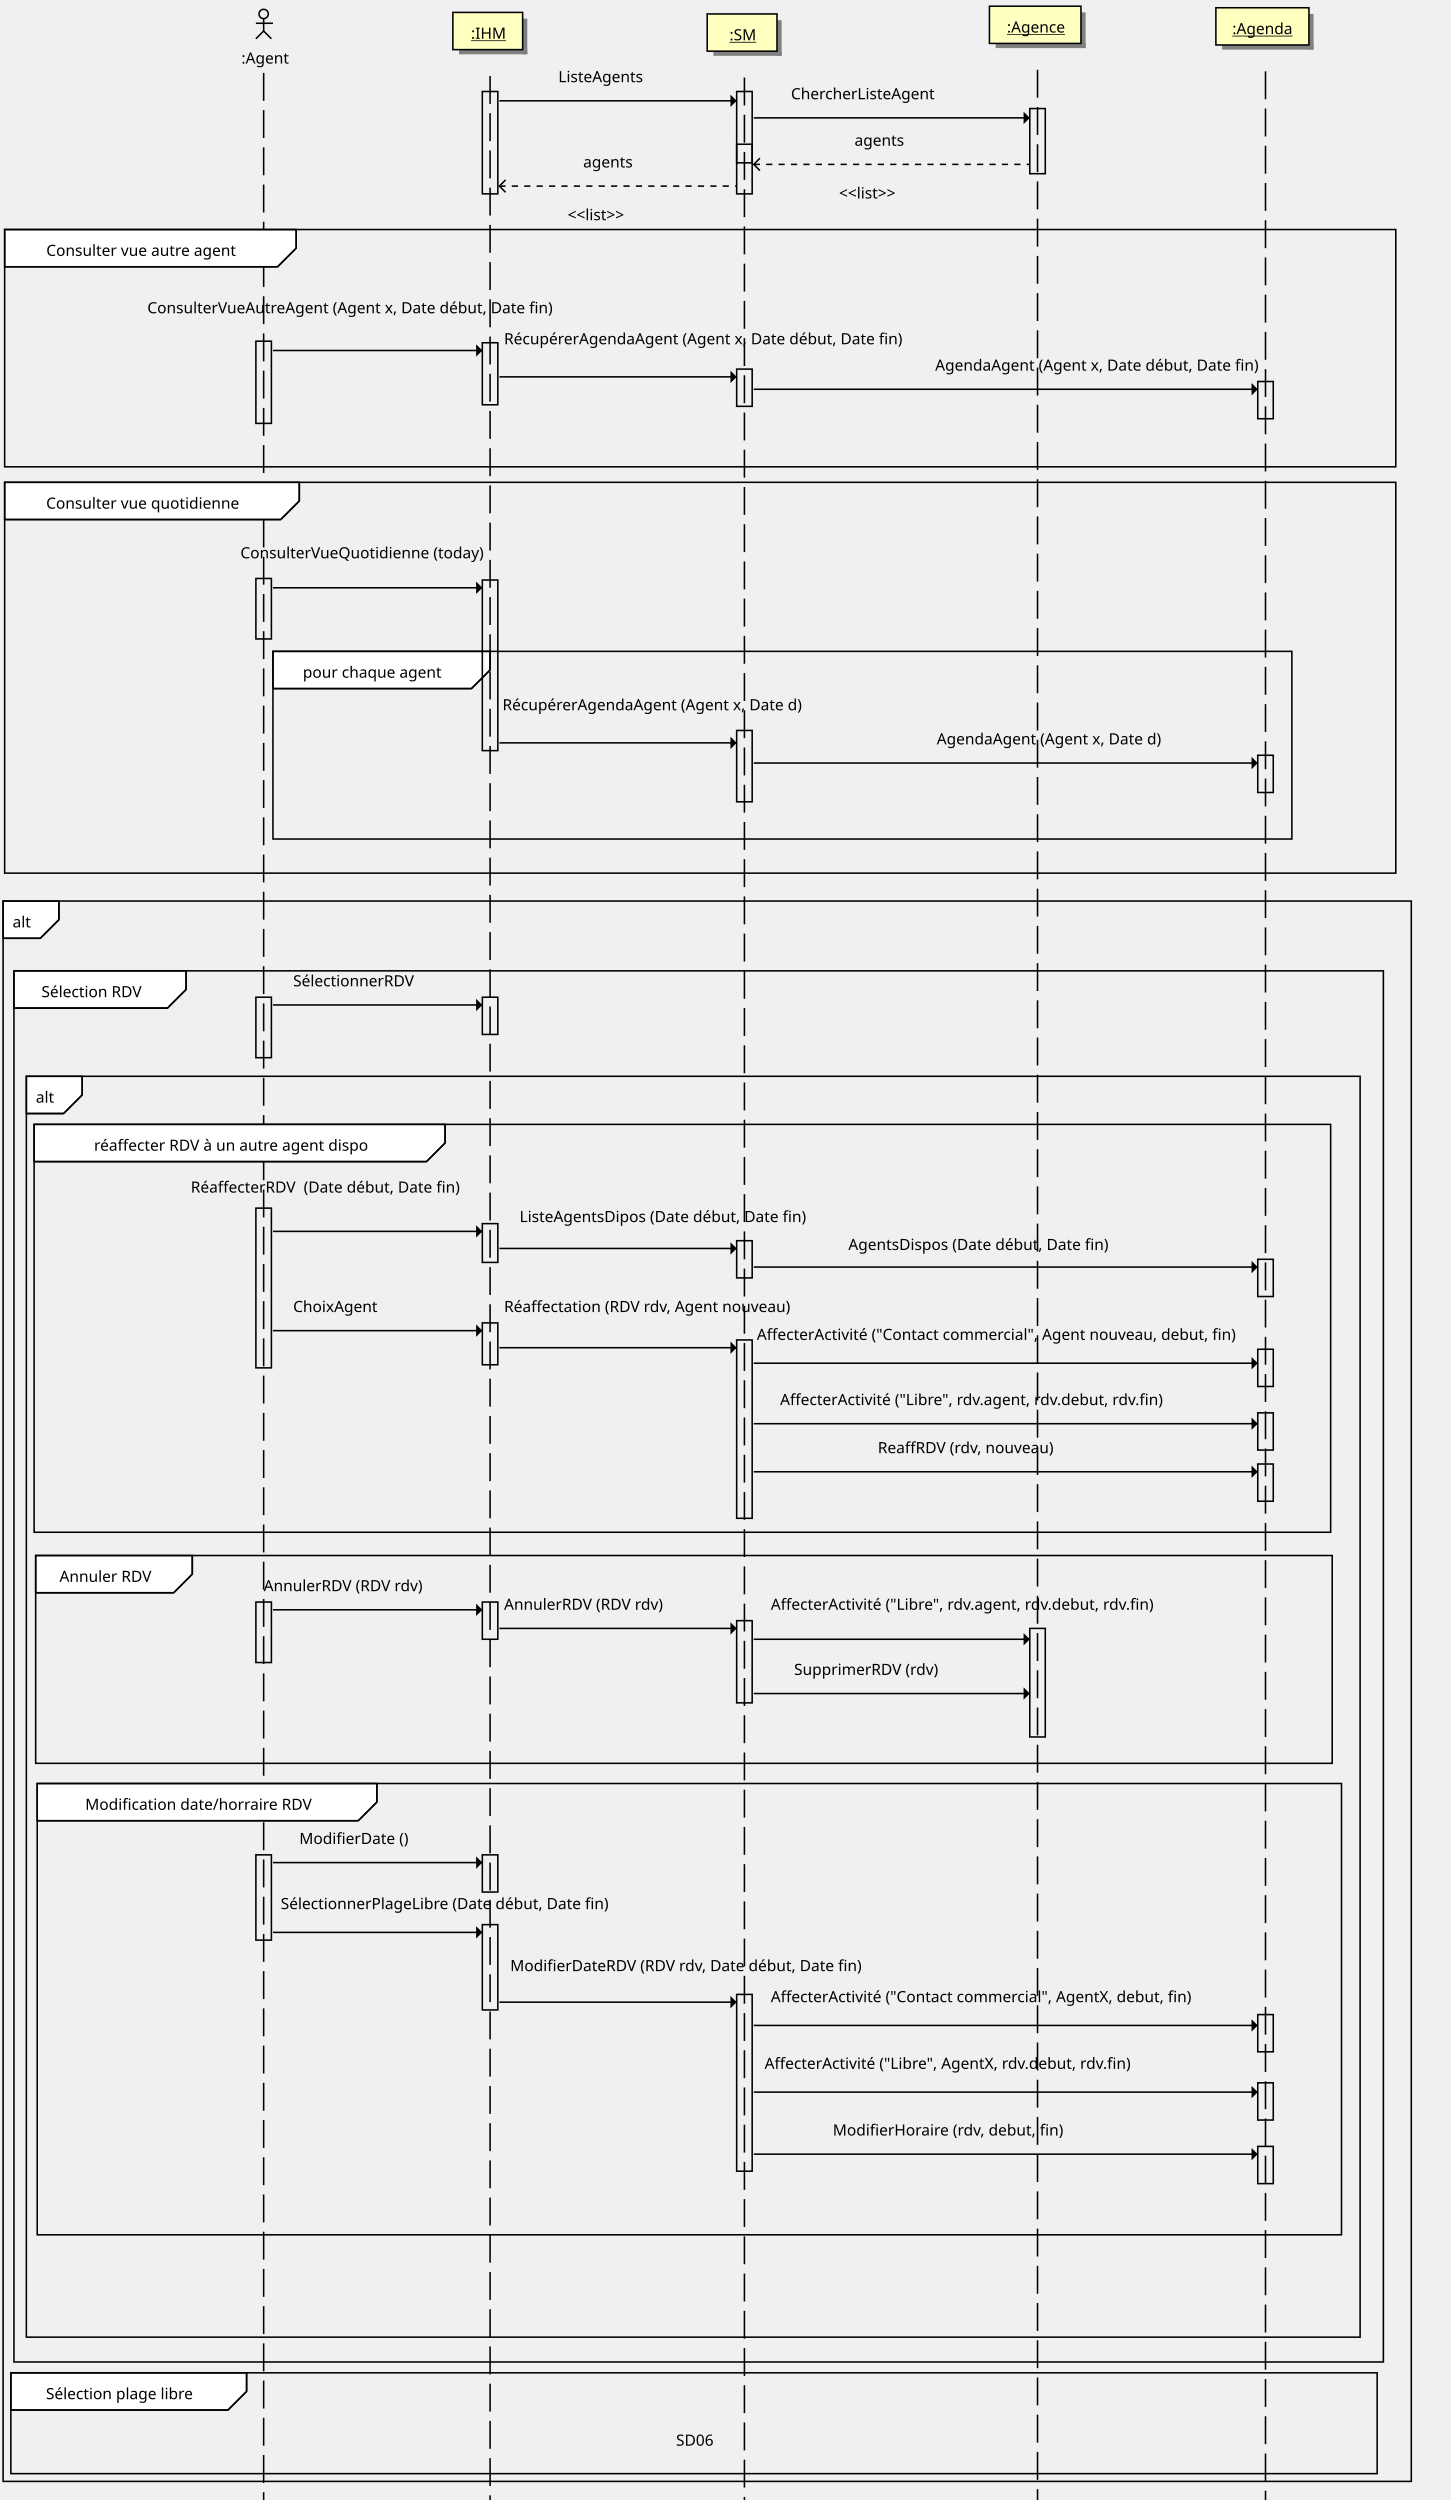
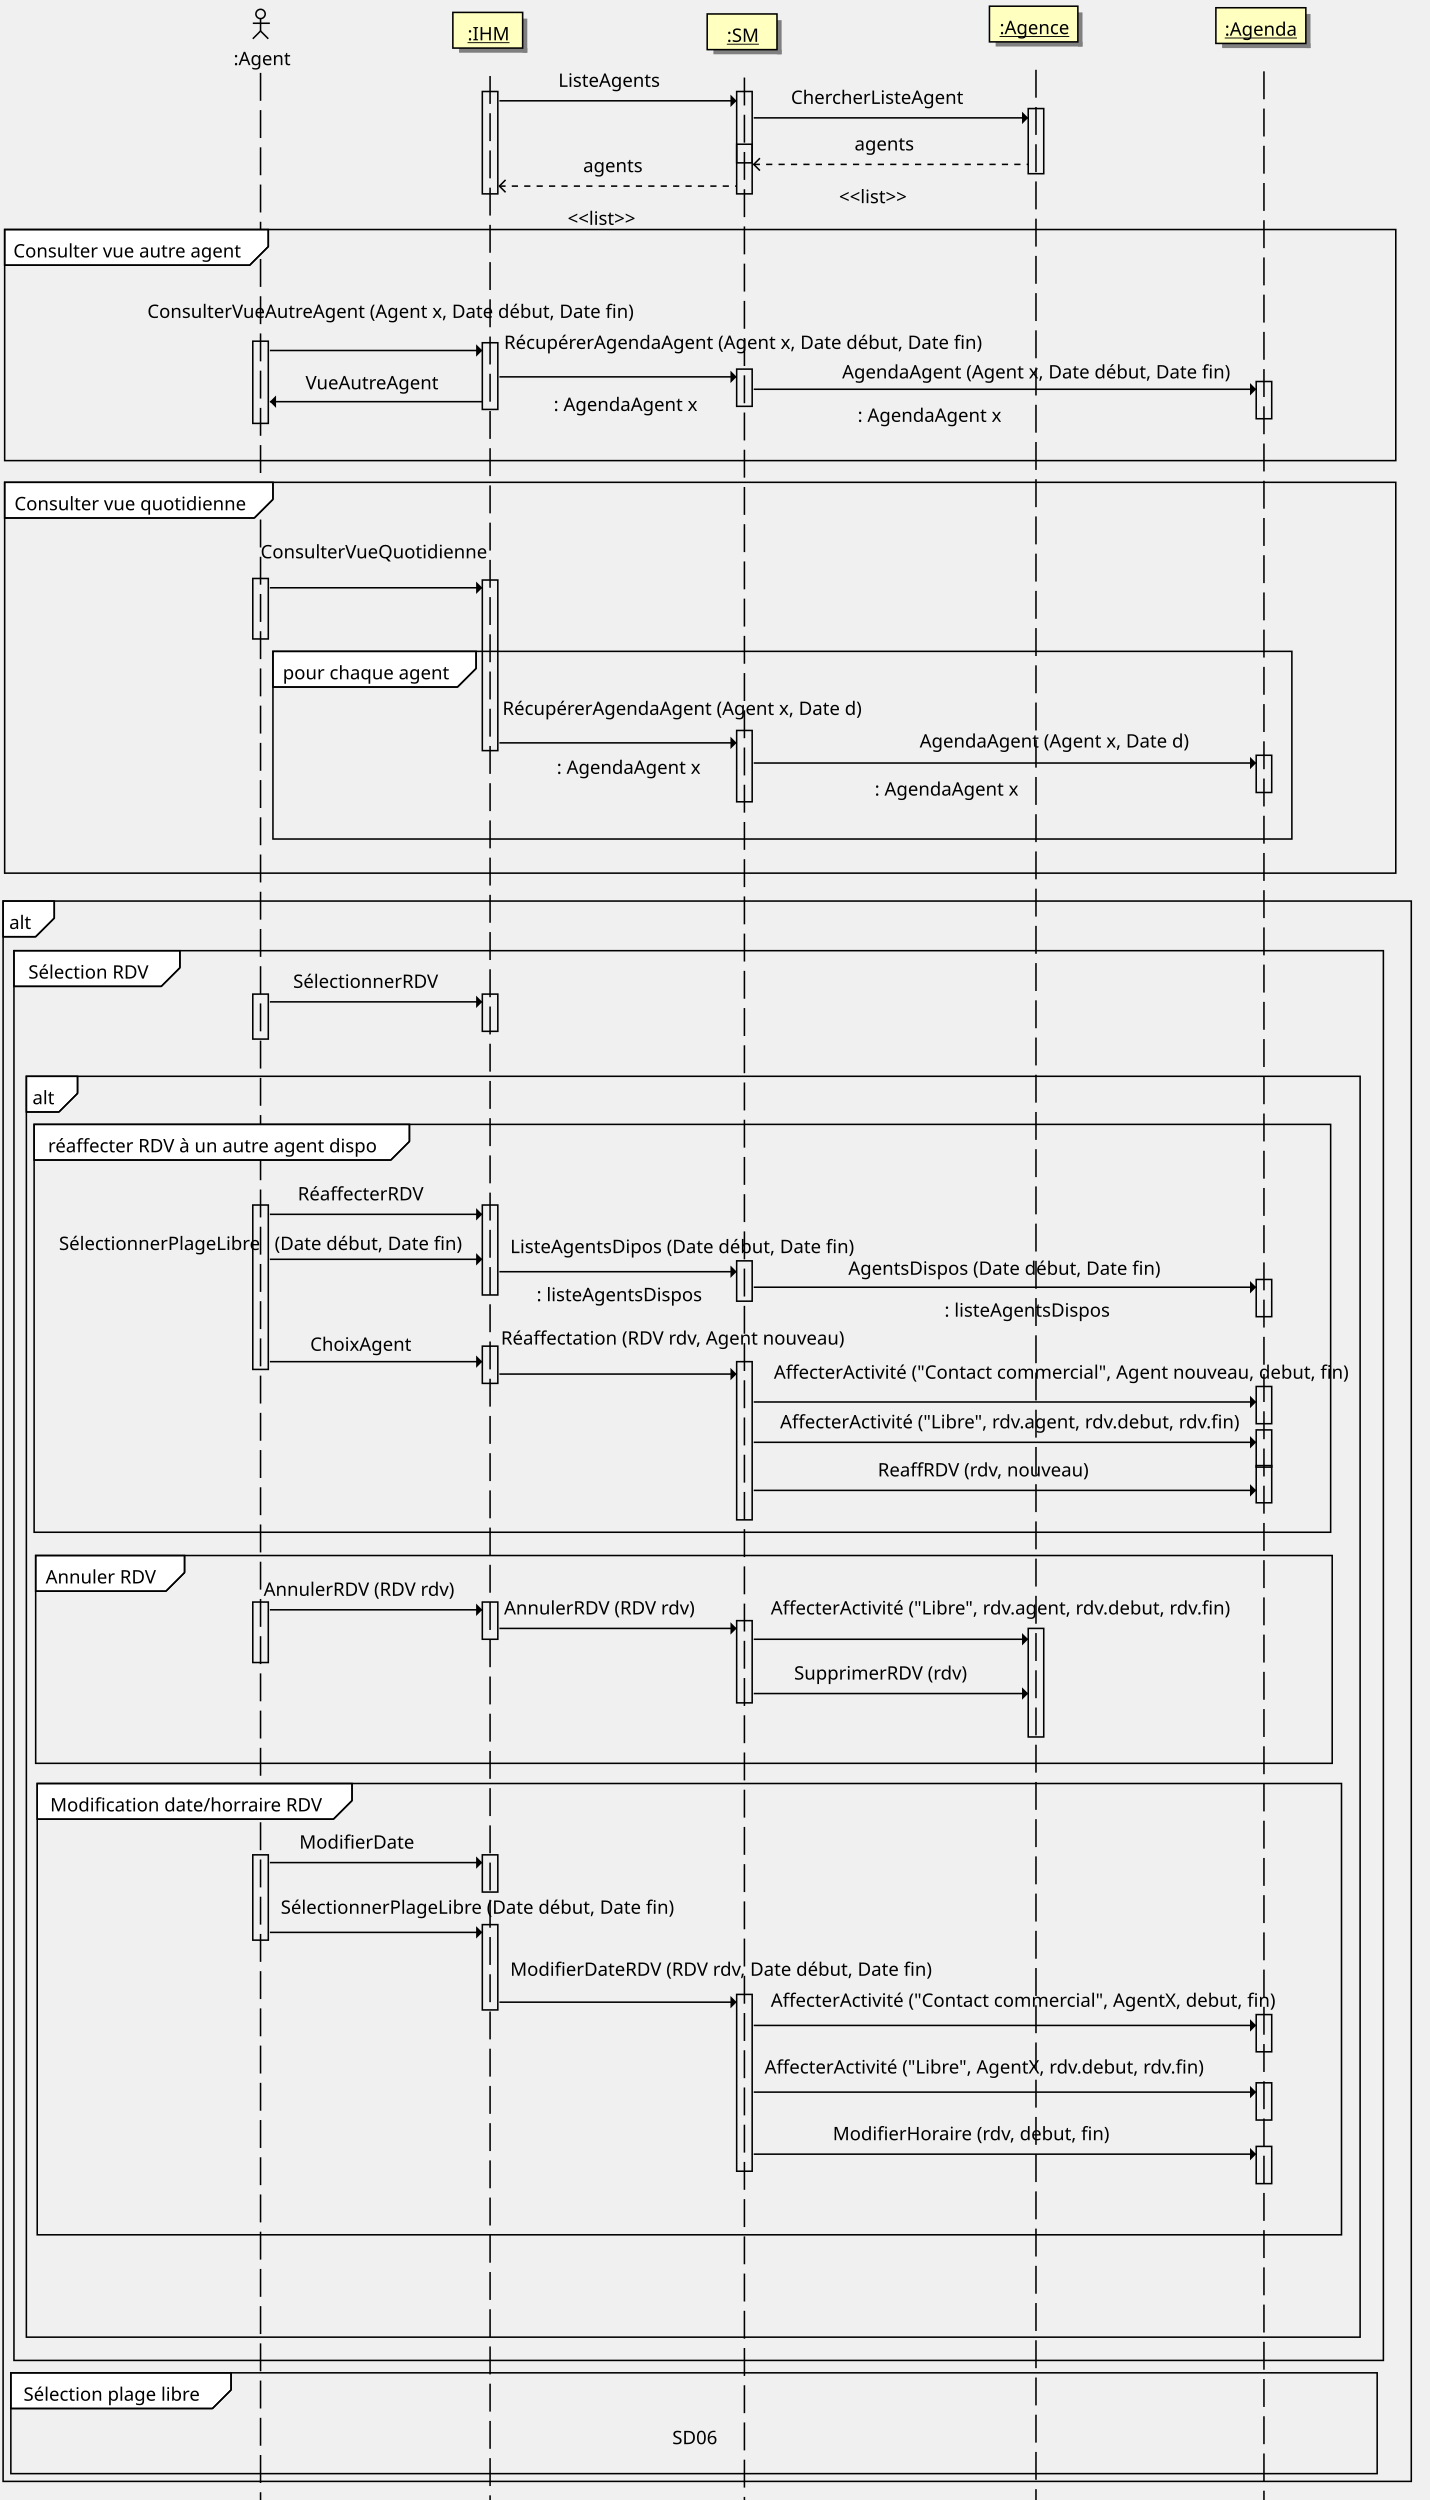
- <svg xmlns="http://www.w3.org/2000/svg" width="935" height="1612" version="1.1">
-   <g>
-     <polygon fill="#ffffff" stroke="black" stroke-opacity="1" points="2,581 38,581 38,593 26,605 2,605 2,581" />
+ <svg xmlns="http://www.w3.org/2000/svg" width="922" height="1612" version="1.1">
+   <g>
+     <polygon fill="#ffffff" stroke="black" stroke-opacity="1" points="2,581 35,581 35,592 23,604 2,604 2,581" />
    <rect fill="none" stroke="black" stroke-width="1" stroke-opacity="1" x="2" y="581" width="908" height="1019" />
-     <text font-family="Sans Serif" font-size="10" fill="#000000" xml:space="preserve" text-anchor="middle" x="14" y="598">alt</text>
-     <line stroke="black" stroke-opacity="1" x1="2" y1="605" x2="26" y2="605" />
-     <line stroke="black" stroke-opacity="1" x1="26" y1="605" x2="38" y2="593" />
-     <line stroke="black" stroke-opacity="1" x1="38" y1="593" x2="38" y2="581" />
-   </g>
-   <g>
-     <polygon fill="#ffffff" stroke="black" stroke-opacity="1" points="9,626 120,626 120,638 108,650 9,650 9,626" />
-     <rect fill="none" stroke="black" stroke-width="1" stroke-opacity="1" x="9" y="626" width="883" height="897" />
-     <text font-family="Sans Serif" font-size="10" fill="#000000" xml:space="preserve" text-anchor="middle" x="59" y="643">Sélection RDV</text>
-     <line stroke="black" stroke-opacity="1" x1="9" y1="650" x2="108" y2="650" />
-     <line stroke="black" stroke-opacity="1" x1="108" y1="650" x2="120" y2="638" />
-     <line stroke="black" stroke-opacity="1" x1="120" y1="638" x2="120" y2="626" />
-   </g>
-   <g>
-     <polygon fill="#ffffff" stroke="black" stroke-opacity="1" points="17,694 53,694 53,706 41,718 17,718 17,694" />
+     <text font-family="MS Shell Dlg" font-size="12" fill="#000000" xml:space="preserve" text-anchor="middle" x="13" y="599">alt</text>
+     <line stroke="black" stroke-opacity="1" x1="2" y1="604" x2="23" y2="604" />
+     <line stroke="black" stroke-opacity="1" x1="23" y1="604" x2="35" y2="592" />
+     <line stroke="black" stroke-opacity="1" x1="35" y1="592" x2="35" y2="581" />
+   </g>
+   <g>
+     <polygon fill="#ffffff" stroke="black" stroke-opacity="1" points="17,694 50,694 50,705 38,717 17,717 17,694" />
    <rect fill="none" stroke="black" stroke-width="1" stroke-opacity="1" x="17" y="694" width="860" height="813" />
-     <text font-family="Sans Serif" font-size="10" fill="#000000" xml:space="preserve" text-anchor="middle" x="29" y="711">alt</text>
-     <line stroke="black" stroke-opacity="1" x1="17" y1="718" x2="41" y2="718" />
-     <line stroke="black" stroke-opacity="1" x1="41" y1="718" x2="53" y2="706" />
-     <line stroke="black" stroke-opacity="1" x1="53" y1="706" x2="53" y2="694" />
-   </g>
-   <g>
-     <polygon fill="#ffffff" stroke="black" stroke-opacity="1" points="23,1003 124,1003 124,1015 112,1027 23,1027 23,1003" />
+     <text font-family="MS Shell Dlg" font-size="12" fill="#000000" xml:space="preserve" text-anchor="middle" x="28" y="712">alt</text>
+     <line stroke="black" stroke-opacity="1" x1="17" y1="717" x2="38" y2="717" />
+     <line stroke="black" stroke-opacity="1" x1="38" y1="717" x2="50" y2="705" />
+     <line stroke="black" stroke-opacity="1" x1="50" y1="705" x2="50" y2="694" />
+   </g>
+   <g>
+     <polygon fill="#ffffff" stroke="black" stroke-opacity="1" points="9,613 116,613 116,624 104,636 9,636 9,613" />
+     <rect fill="none" stroke="black" stroke-width="1" stroke-opacity="1" x="9" y="613" width="883" height="909" />
+     <text font-family="MS Shell Dlg" font-size="12" fill="#000000" xml:space="preserve" text-anchor="middle" x="57" y="631">Sélection RDV</text>
+     <line stroke="black" stroke-opacity="1" x1="9" y1="636" x2="104" y2="636" />
+     <line stroke="black" stroke-opacity="1" x1="104" y1="636" x2="116" y2="624" />
+     <line stroke="black" stroke-opacity="1" x1="116" y1="624" x2="116" y2="613" />
+   </g>
+   <g>
+     <polygon fill="#ffffff" stroke="black" stroke-opacity="1" points="23,1003 119,1003 119,1014 107,1026 23,1026 23,1003" />
    <rect fill="none" stroke="black" stroke-width="1" stroke-opacity="1" x="23" y="1003" width="836" height="134" />
-     <text font-family="Sans Serif" font-size="10" fill="#000000" xml:space="preserve" text-anchor="middle" x="68" y="1020">Annuler RDV</text>
-     <line stroke="black" stroke-opacity="1" x1="23" y1="1027" x2="112" y2="1027" />
-     <line stroke="black" stroke-opacity="1" x1="112" y1="1027" x2="124" y2="1015" />
-     <line stroke="black" stroke-opacity="1" x1="124" y1="1015" x2="124" y2="1003" />
-   </g>
-   <g>
-     <line stroke="black" stroke-dasharray="18,6" stroke-opacity="1" x1="170" y1="47" x2="170" y2="1612" />
-   </g>
-   <g>
-     <ellipse fill="none" stroke="black" stroke-width="1" stroke-opacity="1" cx="170" cy="9" rx="3" ry="3" />
-     <line stroke="black" stroke-opacity="1" x1="165" y1="15" x2="176" y2="15" />
-     <line stroke="black" stroke-opacity="1" x1="170" y1="12" x2="170" y2="20" />
-     <line stroke="black" stroke-opacity="1" x1="170" y1="20" x2="165" y2="25" />
-     <line stroke="black" stroke-opacity="1" x1="170" y1="20" x2="175" y2="25" />
-     <text font-family="Sans Serif" font-size="10" fill="#000000" xml:space="preserve" text-anchor="middle" x="171" y="41">:Agent</text>
-   </g>
-   <g>
-     <rect fill="#808080" stroke="none" stroke-opacity="1" x="337" y="12" width="3" height="23" />
-     <rect fill="#808080" stroke="none" stroke-opacity="1" x="296" y="32" width="44" height="3" />
-     <rect fill="#ffffc0" stroke="black" stroke-width="1" stroke-opacity="1" x="292" y="8" width="45" height="24" />
-     <text font-family="Sans Serif" font-size="10" fill="#000000" xml:space="preserve" text-decoration="underline" text-anchor="middle" x="315" y="25">:IHM</text>
+     <text font-family="MS Shell Dlg" font-size="12" fill="#000000" xml:space="preserve" text-anchor="middle" x="65" y="1021">Annuler RDV</text>
+     <line stroke="black" stroke-opacity="1" x1="23" y1="1026" x2="107" y2="1026" />
+     <line stroke="black" stroke-opacity="1" x1="107" y1="1026" x2="119" y2="1014" />
+     <line stroke="black" stroke-opacity="1" x1="119" y1="1014" x2="119" y2="1003" />
+   </g>
+   <g>
+     <line stroke="black" stroke-dasharray="18,6" stroke-opacity="1" x1="168" y1="47" x2="168" y2="1612" />
+   </g>
+   <g>
+     <ellipse fill="none" stroke="black" stroke-width="1" stroke-opacity="1" cx="168" cy="9" rx="3" ry="3" />
+     <line stroke="black" stroke-opacity="1" x1="163" y1="15" x2="174" y2="15" />
+     <line stroke="black" stroke-opacity="1" x1="168" y1="12" x2="168" y2="20" />
+     <line stroke="black" stroke-opacity="1" x1="168" y1="20" x2="163" y2="25" />
+     <line stroke="black" stroke-opacity="1" x1="168" y1="20" x2="173" y2="25" />
+     <text font-family="MS Shell Dlg" font-size="12" fill="#000000" xml:space="preserve" text-anchor="middle" x="169" y="42">:Agent</text>
+   </g>
+   <g>
+     <rect fill="#808080" stroke="none" stroke-opacity="1" x="337" y="12" width="3" height="22" />
+     <rect fill="#808080" stroke="none" stroke-opacity="1" x="296" y="31" width="44" height="3" />
+     <rect fill="#ffffc0" stroke="black" stroke-width="1" stroke-opacity="1" x="292" y="8" width="45" height="23" />
+     <text font-family="MS Shell Dlg" font-size="12" fill="#000000" xml:space="preserve" text-decoration="underline" text-anchor="middle" x="315" y="26">:IHM</text>
  </g>
  <g>
    <line stroke="black" stroke-dasharray="18,6" stroke-opacity="1" x1="316" y1="49" x2="316" y2="1612" />
  </g>
  <g>
-     <rect fill="#808080" stroke="none" stroke-opacity="1" x="501" y="13" width="3" height="23" />
-     <rect fill="#808080" stroke="none" stroke-opacity="1" x="460" y="33" width="44" height="3" />
-     <rect fill="#ffffc0" stroke="black" stroke-width="1" stroke-opacity="1" x="456" y="9" width="45" height="24" />
-     <text font-family="Sans Serif" font-size="10" fill="#000000" xml:space="preserve" text-decoration="underline" text-anchor="middle" x="479" y="26">:SM</text>
+     <rect fill="#808080" stroke="none" stroke-opacity="1" x="501" y="13" width="3" height="22" />
+     <rect fill="#808080" stroke="none" stroke-opacity="1" x="460" y="32" width="44" height="3" />
+     <rect fill="#ffffc0" stroke="black" stroke-width="1" stroke-opacity="1" x="456" y="9" width="45" height="23" />
+     <text font-family="MS Shell Dlg" font-size="12" fill="#000000" xml:space="preserve" text-decoration="underline" text-anchor="middle" x="479" y="27">:SM</text>
  </g>
  <g>
    <line stroke="black" stroke-dasharray="18,6" stroke-opacity="1" x1="480" y1="50" x2="480" y2="1612" />
  </g>
  <g>
-     <rect fill="#808080" stroke="none" stroke-opacity="1" x="697" y="8" width="3" height="23" />
-     <rect fill="#808080" stroke="none" stroke-opacity="1" x="642" y="28" width="58" height="3" />
-     <rect fill="#ffffc0" stroke="black" stroke-width="1" stroke-opacity="1" x="638" y="4" width="59" height="24" />
-     <text font-family="Sans Serif" font-size="10" fill="#000000" xml:space="preserve" text-decoration="underline" text-anchor="middle" x="668" y="21">:Agence</text>
-   </g>
-   <g>
-     <line stroke="black" stroke-dasharray="18,6" stroke-opacity="1" x1="669" y1="45" x2="669" y2="1612" />
-   </g>
-   <g>
-     <rect fill="#808080" stroke="none" stroke-opacity="1" x="844" y="9" width="3" height="23" />
-     <rect fill="#808080" stroke="none" stroke-opacity="1" x="788" y="29" width="59" height="3" />
-     <rect fill="#ffffc0" stroke="black" stroke-width="1" stroke-opacity="1" x="784" y="5" width="60" height="24" />
-     <text font-family="Sans Serif" font-size="10" fill="#000000" xml:space="preserve" text-decoration="underline" text-anchor="middle" x="814" y="22">:Agenda</text>
-   </g>
-   <g>
-     <line stroke="black" stroke-dasharray="18,6" stroke-opacity="1" x1="816" y1="46" x2="816" y2="1612" />
-   </g>
-   <g>
-     <polygon fill="#ffffff" stroke="black" stroke-opacity="1" points="3,148 191,148 191,160 179,172 3,172 3,148" />
-     <rect fill="none" stroke="black" stroke-width="1" stroke-opacity="1" x="3" y="148" width="897" height="153" />
-     <text font-family="Sans Serif" font-size="10" fill="#000000" xml:space="preserve" text-anchor="middle" x="91" y="165">Consulter vue autre agent</text>
-     <line stroke="black" stroke-opacity="1" x1="3" y1="172" x2="179" y2="172" />
-     <line stroke="black" stroke-opacity="1" x1="179" y1="172" x2="191" y2="160" />
-     <line stroke="black" stroke-opacity="1" x1="191" y1="160" x2="191" y2="148" />
-   </g>
-   <g>
-     <polygon fill="#ffffff" stroke="black" stroke-opacity="1" points="176,420 316,420 316,432 304,444 176,444 176,420" />
+     <rect fill="#808080" stroke="none" stroke-opacity="1" x="695" y="8" width="3" height="22" />
+     <rect fill="#808080" stroke="none" stroke-opacity="1" x="642" y="27" width="56" height="3" />
+     <rect fill="#ffffc0" stroke="black" stroke-width="1" stroke-opacity="1" x="638" y="4" width="57" height="23" />
+     <text font-family="MS Shell Dlg" font-size="12" fill="#000000" xml:space="preserve" text-decoration="underline" text-anchor="middle" x="667" y="22">:Agence</text>
+   </g>
+   <g>
+     <line stroke="black" stroke-dasharray="18,6" stroke-opacity="1" x1="668" y1="45" x2="668" y2="1612" />
+   </g>
+   <g>
+     <rect fill="#808080" stroke="none" stroke-opacity="1" x="842" y="9" width="3" height="22" />
+     <rect fill="#808080" stroke="none" stroke-opacity="1" x="788" y="28" width="57" height="3" />
+     <rect fill="#ffffc0" stroke="black" stroke-width="1" stroke-opacity="1" x="784" y="5" width="58" height="23" />
+     <text font-family="MS Shell Dlg" font-size="12" fill="#000000" xml:space="preserve" text-decoration="underline" text-anchor="middle" x="813" y="23">:Agenda</text>
+   </g>
+   <g>
+     <line stroke="black" stroke-dasharray="18,6" stroke-opacity="1" x1="815" y1="46" x2="815" y2="1612" />
+   </g>
+   <g>
+     <polygon fill="#ffffff" stroke="black" stroke-opacity="1" points="176,420 307,420 307,431 295,443 176,443 176,420" />
    <rect fill="none" stroke="black" stroke-width="1" stroke-opacity="1" x="176" y="420" width="657" height="121" />
-     <text font-family="Sans Serif" font-size="10" fill="#000000" xml:space="preserve" text-anchor="middle" x="240" y="437">pour chaque agent</text>
-     <line stroke="black" stroke-opacity="1" x1="176" y1="444" x2="304" y2="444" />
-     <line stroke="black" stroke-opacity="1" x1="304" y1="444" x2="316" y2="432" />
-     <line stroke="black" stroke-opacity="1" x1="316" y1="432" x2="316" y2="420" />
-   </g>
-   <g>
-     <polygon fill="#ffffff" stroke="black" stroke-opacity="1" points="7,1530 159,1530 159,1542 147,1554 7,1554 7,1530" />
+     <text font-family="MS Shell Dlg" font-size="12" fill="#000000" xml:space="preserve" text-anchor="middle" x="236" y="438">pour chaque agent</text>
+     <line stroke="black" stroke-opacity="1" x1="176" y1="443" x2="295" y2="443" />
+     <line stroke="black" stroke-opacity="1" x1="295" y1="443" x2="307" y2="431" />
+     <line stroke="black" stroke-opacity="1" x1="307" y1="431" x2="307" y2="420" />
+   </g>
+   <g>
+     <polygon fill="#ffffff" stroke="black" stroke-opacity="1" points="7,1530 149,1530 149,1541 137,1553 7,1553 7,1530" />
    <rect fill="none" stroke="black" stroke-width="1" stroke-opacity="1" x="7" y="1530" width="881" height="65" />
-     <text font-family="Sans Serif" font-size="10" fill="#000000" xml:space="preserve" text-anchor="middle" x="448" y="1577">SD06</text>
-     <text font-family="Sans Serif" font-size="10" fill="#000000" xml:space="preserve" text-anchor="middle" x="77" y="1547">Sélection plage libre</text>
-     <line stroke="black" stroke-opacity="1" x1="7" y1="1554" x2="147" y2="1554" />
-     <line stroke="black" stroke-opacity="1" x1="147" y1="1554" x2="159" y2="1542" />
-     <line stroke="black" stroke-opacity="1" x1="159" y1="1542" x2="159" y2="1530" />
-   </g>
-   <g>
-     <rect fill="none" stroke="black" stroke-width="1" stroke-opacity="1" x="165" y="779" width="10" height="103" />
-   </g>
-   <g>
-     <rect fill="none" stroke="black" stroke-width="1" stroke-opacity="1" x="165" y="220" width="10" height="53" />
-   </g>
-   <g>
-     <rect fill="none" stroke="black" stroke-width="1" stroke-opacity="1" x="311" y="221" width="10" height="40" />
+     <text font-family="MS Shell Dlg" font-size="12" fill="#000000" xml:space="preserve" text-anchor="middle" x="448" y="1576">SD06</text>
+     <text font-family="MS Shell Dlg" font-size="12" fill="#000000" xml:space="preserve" text-anchor="middle" x="72" y="1548">Sélection plage libre</text>
+     <line stroke="black" stroke-opacity="1" x1="7" y1="1553" x2="137" y2="1553" />
+     <line stroke="black" stroke-opacity="1" x1="137" y1="1553" x2="149" y2="1541" />
+     <line stroke="black" stroke-opacity="1" x1="149" y1="1541" x2="149" y2="1530" />
+   </g>
+   <g>
+     <rect fill="none" stroke="black" stroke-width="1" stroke-opacity="1" x="163" y="777" width="10" height="106" />
+   </g>
+   <g>
+     <rect fill="none" stroke="black" stroke-width="1" stroke-opacity="1" x="163" y="220" width="10" height="53" />
+   </g>
+   <g>
+     <rect fill="none" stroke="black" stroke-width="1" stroke-opacity="1" x="311" y="221" width="10" height="43" />
  </g>
  <g>
    <rect fill="none" stroke="black" stroke-width="1" stroke-opacity="1" x="311" y="59" width="10" height="66" />
  </g>
  <g>
+     <rect fill="none" stroke="black" stroke-width="1" stroke-opacity="1" x="663" y="70" width="10" height="42" />
+   </g>
+   <g>
+     <rect fill="none" stroke="black" stroke-width="1" stroke-opacity="1" x="475" y="93" width="10" height="32" />
+   </g>
+   <g>
+     <rect fill="none" stroke="black" stroke-width="1" stroke-opacity="1" x="475" y="238" width="10" height="24" />
+   </g>
+   <g>
+     <rect fill="none" stroke="black" stroke-width="1" stroke-opacity="1" x="810" y="246" width="10" height="24" />
+   </g>
+   <g>
+     <rect fill="none" stroke="black" stroke-width="1" stroke-opacity="1" x="163" y="373" width="10" height="39" />
+   </g>
+   <g>
+     <rect fill="none" stroke="black" stroke-width="1" stroke-opacity="1" x="311" y="374" width="10" height="110" />
+   </g>
+   <g>
+     <rect fill="none" stroke="black" stroke-width="1" stroke-opacity="1" x="475" y="471" width="10" height="46" />
+   </g>
+   <g>
+     <rect fill="none" stroke="black" stroke-width="1" stroke-opacity="1" x="810" y="487" width="10" height="24" />
+   </g>
+   <g>
+     <rect fill="none" stroke="black" stroke-width="1" stroke-opacity="1" x="311" y="777" width="10" height="58" />
+   </g>
+   <g>
+     <rect fill="none" stroke="black" stroke-width="1" stroke-opacity="1" x="475" y="813" width="10" height="26" />
+   </g>
+   <g>
+     <rect fill="none" stroke="black" stroke-width="1" stroke-opacity="1" x="810" y="825" width="10" height="24" />
+   </g>
+   <g>
    <rect fill="none" stroke="black" stroke-width="1" stroke-opacity="1" x="475" y="59" width="10" height="46" />
  </g>
  <g>
-     <rect fill="none" stroke="black" stroke-width="1" stroke-opacity="1" x="664" y="70" width="10" height="42" />
-   </g>
-   <g>
-     <rect fill="none" stroke="black" stroke-width="1" stroke-opacity="1" x="475" y="93" width="10" height="32" />
-   </g>
-   <g>
-     <rect fill="none" stroke="black" stroke-width="1" stroke-opacity="1" x="475" y="238" width="10" height="24" />
-   </g>
-   <g>
-     <rect fill="none" stroke="black" stroke-width="1" stroke-opacity="1" x="811" y="246" width="10" height="24" />
-   </g>
-   <g>
-     <rect fill="none" stroke="black" stroke-width="1" stroke-opacity="1" x="165" y="373" width="10" height="39" />
-   </g>
-   <g>
-     <rect fill="none" stroke="black" stroke-width="1" stroke-opacity="1" x="311" y="374" width="10" height="110" />
-   </g>
-   <g>
-     <rect fill="none" stroke="black" stroke-width="1" stroke-opacity="1" x="475" y="471" width="10" height="46" />
-   </g>
-   <g>
-     <rect fill="none" stroke="black" stroke-width="1" stroke-opacity="1" x="811" y="487" width="10" height="24" />
-   </g>
-   <g>
-     <rect fill="none" stroke="black" stroke-width="1" stroke-opacity="1" x="311" y="789" width="10" height="25" />
-   </g>
-   <g>
-     <rect fill="none" stroke="black" stroke-width="1" stroke-opacity="1" x="475" y="800" width="10" height="24" />
-   </g>
-   <g>
-     <rect fill="none" stroke="black" stroke-width="1" stroke-opacity="1" x="811" y="812" width="10" height="24" />
-   </g>
-   <g>
-     <rect fill="none" stroke="black" stroke-width="1" stroke-opacity="1" x="311" y="853" width="10" height="27" />
-   </g>
-   <g>
-     <rect fill="none" stroke="black" stroke-width="1" stroke-opacity="1" x="165" y="643" width="10" height="39" />
-   </g>
-   <g>
-     <rect fill="none" stroke="black" stroke-width="1" stroke-opacity="1" x="311" y="643" width="10" height="24" />
-   </g>
-   <g>
-     <rect fill="none" stroke="black" stroke-width="1" stroke-opacity="1" x="475" y="864" width="10" height="115" />
-   </g>
-   <g>
-     <rect fill="none" stroke="black" stroke-width="1" stroke-opacity="1" x="811" y="870" width="10" height="24" />
-   </g>
-   <g>
-     <rect fill="none" stroke="black" stroke-width="1" stroke-opacity="1" x="811" y="911" width="10" height="24" />
-   </g>
-   <g>
-     <rect fill="none" stroke="black" stroke-width="1" stroke-opacity="1" x="811" y="944" width="10" height="24" />
-   </g>
-   <g>
-     <rect fill="none" stroke="black" stroke-width="1" stroke-opacity="1" x="165" y="1033" width="10" height="39" />
+     <rect fill="none" stroke="black" stroke-width="1" stroke-opacity="1" x="311" y="868" width="10" height="24" />
+   </g>
+   <g>
+     <rect fill="none" stroke="black" stroke-width="1" stroke-opacity="1" x="163" y="641" width="10" height="29" />
+   </g>
+   <g>
+     <rect fill="none" stroke="black" stroke-width="1" stroke-opacity="1" x="311" y="641" width="10" height="24" />
+   </g>
+   <g>
+     <rect fill="none" stroke="black" stroke-width="1" stroke-opacity="1" x="475" y="878" width="10" height="102" />
+   </g>
+   <g>
+     <rect fill="none" stroke="black" stroke-width="1" stroke-opacity="1" x="810" y="894" width="10" height="24" />
+   </g>
+   <g>
+     <rect fill="none" stroke="black" stroke-width="1" stroke-opacity="1" x="810" y="922" width="10" height="24" />
+   </g>
+   <g>
+     <rect fill="none" stroke="black" stroke-width="1" stroke-opacity="1" x="810" y="945" width="10" height="24" />
+   </g>
+   <g>
+     <rect fill="none" stroke="black" stroke-width="1" stroke-opacity="1" x="163" y="1033" width="10" height="39" />
  </g>
  <g>
    <rect fill="none" stroke="black" stroke-width="1" stroke-opacity="1" x="311" y="1033" width="10" height="24" />
  </g>
  <g>
    <rect fill="none" stroke="black" stroke-width="1" stroke-opacity="1" x="475" y="1045" width="10" height="53" />
  </g>
  <g>
-     <rect fill="none" stroke="black" stroke-width="1" stroke-opacity="1" x="664" y="1050" width="10" height="70" />
-   </g>
-   <g>
-     <rect fill="none" stroke="black" stroke-width="1" stroke-opacity="1" x="165" y="1196" width="10" height="55" />
+     <rect fill="none" stroke="black" stroke-width="1" stroke-opacity="1" x="663" y="1050" width="10" height="70" />
+   </g>
+   <g>
+     <rect fill="none" stroke="black" stroke-width="1" stroke-opacity="1" x="163" y="1196" width="10" height="55" />
  </g>
  <g>
    <rect fill="none" stroke="black" stroke-width="1" stroke-opacity="1" x="311" y="1196" width="10" height="24" />
  </g>
  <g>
    <rect fill="none" stroke="black" stroke-width="1" stroke-opacity="1" x="311" y="1241" width="10" height="55" />
  </g>
  <g>
    <rect fill="none" stroke="black" stroke-width="1" stroke-opacity="1" x="475" y="1286" width="10" height="114" />
  </g>
  <g>
-     <rect fill="none" stroke="black" stroke-width="1" stroke-opacity="1" x="811" y="1299" width="10" height="24" />
-   </g>
-   <g>
-     <rect fill="none" stroke="black" stroke-width="1" stroke-opacity="1" x="811" y="1343" width="10" height="24" />
-   </g>
-   <g>
-     <rect fill="none" stroke="black" stroke-width="1" stroke-opacity="1" x="811" y="1384" width="10" height="24" />
-   </g>
-   <g>
-     <line stroke="black" stroke-opacity="1" x1="176" y1="226" x2="311" y2="226" />
+     <rect fill="none" stroke="black" stroke-width="1" stroke-opacity="1" x="810" y="1299" width="10" height="24" />
+   </g>
+   <g>
+     <rect fill="none" stroke="black" stroke-width="1" stroke-opacity="1" x="810" y="1343" width="10" height="24" />
+   </g>
+   <g>
+     <rect fill="none" stroke="black" stroke-width="1" stroke-opacity="1" x="810" y="1384" width="10" height="24" />
+   </g>
+   <g>
+     <line stroke="black" stroke-opacity="1" x1="174" y1="226" x2="311" y2="226" />
    <polygon fill="#000000" stroke="none" points="311,226 307,222 307,230" />
+   </g>
+   <g>
+     <line stroke="black" stroke-opacity="1" x1="486" y1="76" x2="663" y2="76" />
+     <polygon fill="#000000" stroke="none" points="663,76 659,72 659,80" />
  </g>
  <g>
    <line stroke="black" stroke-opacity="1" x1="322" y1="65" x2="475" y2="65" />
    <polygon fill="#000000" stroke="none" points="475,65 471,61 471,69" />
  </g>
  <g>
-     <line stroke="black" stroke-opacity="1" x1="486" y1="76" x2="664" y2="76" />
-     <polygon fill="#000000" stroke="none" points="664,76 660,72 660,80" />
-   </g>
-   <g>
-     <line stroke="black" stroke-opacity="1" stroke-dasharray="4,4" x1="486" y1="106" x2="664" y2="106" />
+     <line stroke="black" stroke-opacity="1" stroke-dasharray="4,4" x1="486" y1="106" x2="663" y2="106" />
    <path fill="none" stroke="black" stroke-opacity="1" d="M 490 102 L 486 106 L 490 110" />
  </g>
  <g>
    <line stroke="black" stroke-opacity="1" stroke-dasharray="4,4" x1="322" y1="120" x2="475" y2="120" />
    <path fill="none" stroke="black" stroke-opacity="1" d="M 326 116 L 322 120 L 326 124" />
  </g>
  <g>
    <line stroke="black" stroke-opacity="1" x1="322" y1="243" x2="475" y2="243" />
    <polygon fill="#000000" stroke="none" points="475,243 471,239 471,247" />
  </g>
  <g>
-     <line stroke="black" stroke-opacity="1" x1="486" y1="251" x2="811" y2="251" />
-     <polygon fill="#000000" stroke="none" points="811,251 807,247 807,255" />
-   </g>
-   <g>
-     <line stroke="black" stroke-opacity="1" x1="176" y1="379" x2="311" y2="379" />
+     <line stroke="black" stroke-opacity="1" x1="486" y1="251" x2="810" y2="251" />
+     <polygon fill="#000000" stroke="none" points="810,251 806,247 806,255" />
+   </g>
+   <g>
+     <line stroke="black" stroke-opacity="1" x1="174" y1="379" x2="311" y2="379" />
    <polygon fill="#000000" stroke="none" points="311,379 307,375 307,383" />
  </g>
  <g>
-     <line stroke="black" stroke-opacity="1" x1="486" y1="492" x2="811" y2="492" />
-     <polygon fill="#000000" stroke="none" points="811,492 807,488 807,496" />
-   </g>
-   <g>
-     <line stroke="black" stroke-opacity="1" x1="176" y1="794" x2="311" y2="794" />
-     <polygon fill="#000000" stroke="none" points="311,794 307,790 307,798" />
-   </g>
-   <g>
-     <line stroke="black" stroke-opacity="1" x1="322" y1="805" x2="475" y2="805" />
-     <polygon fill="#000000" stroke="none" points="475,805 471,801 471,809" />
-   </g>
-   <g>
-     <line stroke="black" stroke-opacity="1" x1="486" y1="817" x2="811" y2="817" />
-     <polygon fill="#000000" stroke="none" points="811,817 807,813 807,821" />
-   </g>
-   <g>
-     <line stroke="black" stroke-opacity="1" x1="176" y1="648" x2="311" y2="648" />
-     <polygon fill="#000000" stroke="none" points="311,648 307,644 307,652" />
-   </g>
-   <g>
-     <line stroke="black" stroke-opacity="1" x1="322" y1="869" x2="475" y2="869" />
-     <polygon fill="#000000" stroke="none" points="475,869 471,865 471,873" />
-   </g>
-   <g>
-     <line stroke="black" stroke-opacity="1" x1="486" y1="879" x2="811" y2="879" />
-     <polygon fill="#000000" stroke="none" points="811,879 807,875 807,883" />
-   </g>
-   <g>
-     <line stroke="black" stroke-opacity="1" x1="486" y1="918" x2="811" y2="918" />
-     <polygon fill="#000000" stroke="none" points="811,918 807,914 807,922" />
-   </g>
-   <g>
-     <line stroke="black" stroke-opacity="1" x1="486" y1="949" x2="811" y2="949" />
-     <polygon fill="#000000" stroke="none" points="811,949 807,945 807,953" />
-   </g>
-   <g>
-     <line stroke="black" stroke-opacity="1" x1="176" y1="1038" x2="311" y2="1038" />
+     <line stroke="black" stroke-opacity="1" x1="486" y1="492" x2="810" y2="492" />
+     <polygon fill="#000000" stroke="none" points="810,492 806,488 806,496" />
+   </g>
+   <g>
+     <line stroke="black" stroke-opacity="1" x1="174" y1="783" x2="311" y2="783" />
+     <polygon fill="#000000" stroke="none" points="311,783 307,779 307,787" />
+   </g>
+   <g>
+     <line stroke="black" stroke-opacity="1" x1="322" y1="820" x2="475" y2="820" />
+     <polygon fill="#000000" stroke="none" points="475,820 471,816 471,824" />
+   </g>
+   <g>
+     <line stroke="black" stroke-opacity="1" x1="486" y1="830" x2="810" y2="830" />
+     <polygon fill="#000000" stroke="none" points="810,830 806,826 806,834" />
+   </g>
+   <g>
+     <line stroke="black" stroke-opacity="1" x1="174" y1="646" x2="311" y2="646" />
+     <polygon fill="#000000" stroke="none" points="311,646 307,642 307,650" />
+   </g>
+   <g>
+     <line stroke="black" stroke-opacity="1" x1="322" y1="886" x2="475" y2="886" />
+     <polygon fill="#000000" stroke="none" points="475,886 471,882 471,890" />
+   </g>
+   <g>
+     <line stroke="black" stroke-opacity="1" x1="486" y1="904" x2="810" y2="904" />
+     <polygon fill="#000000" stroke="none" points="810,904 806,900 806,908" />
+   </g>
+   <g>
+     <line stroke="black" stroke-opacity="1" x1="486" y1="930" x2="810" y2="930" />
+     <polygon fill="#000000" stroke="none" points="810,930 806,926 806,934" />
+   </g>
+   <g>
+     <line stroke="black" stroke-opacity="1" x1="486" y1="961" x2="810" y2="961" />
+     <polygon fill="#000000" stroke="none" points="810,961 806,957 806,965" />
+   </g>
+   <g>
+     <line stroke="black" stroke-opacity="1" x1="174" y1="1038" x2="311" y2="1038" />
    <polygon fill="#000000" stroke="none" points="311,1038 307,1034 307,1042" />
  </g>
  <g>
    <line stroke="black" stroke-opacity="1" x1="322" y1="1050" x2="475" y2="1050" />
    <polygon fill="#000000" stroke="none" points="475,1050 471,1046 471,1054" />
  </g>
  <g>
-     <line stroke="black" stroke-opacity="1" x1="486" y1="1057" x2="664" y2="1057" />
-     <polygon fill="#000000" stroke="none" points="664,1057 660,1053 660,1061" />
-   </g>
-   <g>
-     <line stroke="black" stroke-opacity="1" x1="176" y1="1201" x2="311" y2="1201" />
+     <line stroke="black" stroke-opacity="1" x1="486" y1="1057" x2="663" y2="1057" />
+     <polygon fill="#000000" stroke="none" points="663,1057 659,1053 659,1061" />
+   </g>
+   <g>
+     <line stroke="black" stroke-opacity="1" x1="174" y1="1201" x2="311" y2="1201" />
    <polygon fill="#000000" stroke="none" points="311,1201 307,1197 307,1205" />
  </g>
  <g>
-     <line stroke="black" stroke-opacity="1" x1="176" y1="1246" x2="311" y2="1246" />
+     <line stroke="black" stroke-opacity="1" x1="174" y1="1246" x2="311" y2="1246" />
    <polygon fill="#000000" stroke="none" points="311,1246 307,1242 307,1250" />
  </g>
  <g>
    <line stroke="black" stroke-opacity="1" x1="322" y1="1291" x2="475" y2="1291" />
    <polygon fill="#000000" stroke="none" points="475,1291 471,1287 471,1295" />
  </g>
  <g>
-     <line stroke="black" stroke-opacity="1" x1="486" y1="1306" x2="811" y2="1306" />
-     <polygon fill="#000000" stroke="none" points="811,1306 807,1302 807,1310" />
-   </g>
-   <g>
-     <line stroke="black" stroke-opacity="1" x1="486" y1="1349" x2="811" y2="1349" />
-     <polygon fill="#000000" stroke="none" points="811,1349 807,1345 807,1353" />
-   </g>
-   <g>
-     <line stroke="black" stroke-opacity="1" x1="486" y1="1389" x2="811" y2="1389" />
-     <polygon fill="#000000" stroke="none" points="811,1389 807,1385 807,1393" />
-   </g>
-   <g>
-     <line stroke="black" stroke-opacity="1" x1="176" y1="858" x2="311" y2="858" />
-     <polygon fill="#000000" stroke="none" points="311,858 307,854 307,862" />
-   </g>
-   <g>
-     <line stroke="black" stroke-opacity="1" x1="486" y1="1092" x2="664" y2="1092" />
-     <polygon fill="#000000" stroke="none" points="664,1092 660,1088 660,1096" />
-   </g>
-   <g>
-     <text font-family="Sans Serif" font-size="10" fill="#000000" xml:space="preserve" x="95" y="202">ConsulterVueAutreAgent (Agent x, Date début, Date fin)</text>
-   </g>
-   <g>
-     <text font-family="Sans Serif" font-size="10" fill="#000000" xml:space="preserve" x="360" y="53">ListeAgents</text>
-   </g>
-   <g>
-     <text font-family="Sans Serif" font-size="10" fill="#000000" xml:space="preserve" x="510" y="64">ChercherListeAgent</text>
-   </g>
-   <g>
-     <text font-family="Sans Serif" font-size="10" fill="#000000" xml:space="preserve" x="541" y="128">&lt;&lt;list&gt;&gt;</text>
-   </g>
-   <g>
-     <text font-family="Sans Serif" font-size="10" fill="#000000" xml:space="preserve" x="551" y="94">agents</text>
-   </g>
-   <g>
-     <text font-family="Sans Serif" font-size="10" fill="#000000" xml:space="preserve" x="366" y="142">&lt;&lt;list&gt;&gt;</text>
-   </g>
-   <g>
-     <text font-family="Sans Serif" font-size="10" fill="#000000" xml:space="preserve" x="376" y="108">agents</text>
-   </g>
-   <g>
-     <text font-family="Sans Serif" font-size="10" fill="#000000" xml:space="preserve" x="325" y="222">RécupérerAgendaAgent (Agent x, Date début, Date fin)</text>
-   </g>
-   <g>
-     <text font-family="Sans Serif" font-size="10" fill="#000000" xml:space="preserve" x="603" y="239">AgendaAgent (Agent x, Date début, Date fin)</text>
-   </g>
-   <g>
-     <text font-family="Sans Serif" font-size="10" fill="#000000" xml:space="preserve" x="155" y="360">ConsulterVueQuotidienne (today)</text>
-   </g>
-   <g>
-     <text font-family="Sans Serif" font-size="10" fill="#000000" xml:space="preserve" x="324" y="458">RécupérerAgendaAgent (Agent x, Date d)</text>
-   </g>
-   <g>
-     <text font-family="Sans Serif" font-size="10" fill="#000000" xml:space="preserve" x="604" y="480">AgendaAgent (Agent x, Date d)</text>
-   </g>
-   <g>
-     <text font-family="Sans Serif" font-size="10" fill="#000000" xml:space="preserve" x="123" y="769">RéaffecterRDV  (Date début, Date fin)</text>
-   </g>
-   <g>
-     <text font-family="Sans Serif" font-size="10" fill="#000000" xml:space="preserve" x="335" y="788">ListeAgentsDipos (Date début, Date fin)</text>
-   </g>
-   <g>
-     <text font-family="Sans Serif" font-size="10" fill="#000000" xml:space="preserve" x="547" y="806">AgentsDispos (Date début, Date fin)</text>
-   </g>
-   <g>
-     <text font-family="Sans Serif" font-size="10" fill="#000000" xml:space="preserve" x="189" y="846">ChoixAgent</text>
-   </g>
-   <g>
-     <text font-family="Sans Serif" font-size="10" fill="#000000" xml:space="preserve" x="189" y="636">SélectionnerRDV</text>
-   </g>
-   <g>
-     <text font-family="Sans Serif" font-size="10" fill="#000000" xml:space="preserve" x="325" y="846">Réaffectation (RDV rdv, Agent nouveau)</text>
-   </g>
-   <g>
-     <text font-family="Sans Serif" font-size="10" fill="#000000" xml:space="preserve" x="488" y="864">AffecterActivité ("Contact commercial", Agent nouveau, debut, fin)</text>
-   </g>
-   <g>
-     <text font-family="Sans Serif" font-size="10" fill="#000000" xml:space="preserve" x="503" y="906">AffecterActivité ("Libre", rdv.agent, rdv.debut, rdv.fin)</text>
-   </g>
-   <g>
-     <text font-family="Sans Serif" font-size="10" fill="#000000" xml:space="preserve" x="566" y="937">ReaffRDV (rdv, nouveau)</text>
-   </g>
-   <g>
-     <text font-family="Sans Serif" font-size="10" fill="#000000" xml:space="preserve" x="170" y="1026">AnnulerRDV (RDV rdv)</text>
-   </g>
-   <g>
-     <text font-family="Sans Serif" font-size="10" fill="#000000" xml:space="preserve" x="325" y="1038">AnnulerRDV (RDV rdv)</text>
-   </g>
-   <g>
-     <text font-family="Sans Serif" font-size="10" fill="#000000" xml:space="preserve" x="497" y="1038">AffecterActivité ("Libre", rdv.agent, rdv.debut, rdv.fin)</text>
-   </g>
-   <g>
-     <text font-family="Sans Serif" font-size="10" fill="#000000" xml:space="preserve" x="512" y="1080">SupprimerRDV (rdv)</text>
-   </g>
-   <g>
-     <text font-family="Sans Serif" font-size="10" fill="#000000" xml:space="preserve" x="193" y="1189">ModifierDate ()</text>
-   </g>
-   <g>
-     <text font-family="Sans Serif" font-size="10" fill="#000000" xml:space="preserve" x="181" y="1231">SélectionnerPlageLibre (Date début, Date fin)</text>
-   </g>
-   <g>
-     <text font-family="Sans Serif" font-size="10" fill="#000000" xml:space="preserve" x="329" y="1271">ModifierDateRDV (RDV rdv, Date début, Date fin)</text>
-   </g>
-   <g>
-     <text font-family="Sans Serif" font-size="10" fill="#000000" xml:space="preserve" x="497" y="1291">AffecterActivité ("Contact commercial", AgentX, debut, fin)</text>
-   </g>
-   <g>
-     <text font-family="Sans Serif" font-size="10" fill="#000000" xml:space="preserve" x="493" y="1334">AffecterActivité ("Libre", AgentX, rdv.debut, rdv.fin)</text>
-   </g>
-   <g>
-     <text font-family="Sans Serif" font-size="10" fill="#000000" xml:space="preserve" x="537" y="1377">ModifierHoraire (rdv, debut, fin)</text>
-   </g>
-   <g>
-     <polygon fill="#ffffff" stroke="black" stroke-opacity="1" points="22,725 287,725 287,737 275,749 22,749 22,725" />
+     <line stroke="black" stroke-opacity="1" x1="486" y1="1306" x2="810" y2="1306" />
+     <polygon fill="#000000" stroke="none" points="810,1306 806,1302 806,1310" />
+   </g>
+   <g>
+     <line stroke="black" stroke-opacity="1" x1="486" y1="1349" x2="810" y2="1349" />
+     <polygon fill="#000000" stroke="none" points="810,1349 806,1345 806,1353" />
+   </g>
+   <g>
+     <line stroke="black" stroke-opacity="1" x1="486" y1="1389" x2="810" y2="1389" />
+     <polygon fill="#000000" stroke="none" points="810,1389 806,1385 806,1393" />
+   </g>
+   <g>
+     <line stroke="black" stroke-opacity="1" x1="174" y1="259" x2="311" y2="259" />
+     <polygon fill="#000000" stroke="none" points="174,259 178,255 178,263" />
+   </g>
+   <text font-family="MS Shell Dlg" font-size="12" fill="#000000" xml:space="preserve" x="359" y="499">: AgendaAgent x</text>
+   <text font-family="MS Shell Dlg" font-size="12" fill="#000000" xml:space="preserve" x="553" y="272">: AgendaAgent x</text>
+   <text font-family="MS Shell Dlg" font-size="12" fill="#000000" xml:space="preserve" x="609" y="849">: listeAgentsDispos</text>
+   <text font-family="MS Shell Dlg" font-size="12" fill="#000000" xml:space="preserve" x="564" y="513">: AgendaAgent x</text>
+   <g>
+     <line stroke="black" stroke-opacity="1" x1="174" y1="878" x2="311" y2="878" />
+     <polygon fill="#000000" stroke="none" points="311,878 307,874 307,882" />
+   </g>
+   <text font-family="MS Shell Dlg" font-size="12" fill="#000000" xml:space="preserve" x="357" y="265">: AgendaAgent x</text>
+   <g>
+     <line stroke="black" stroke-opacity="1" x1="174" y1="812" x2="311" y2="812" />
+     <polygon fill="#000000" stroke="none" points="311,812 307,808 307,816" />
+   </g>
+   <text font-family="MS Shell Dlg" font-size="12" fill="#000000" xml:space="preserve" x="346" y="839">: listeAgentsDispos</text>
+   <g>
+     <line stroke="black" stroke-opacity="1" x1="486" y1="1092" x2="663" y2="1092" />
+     <polygon fill="#000000" stroke="none" points="663,1092 659,1088 659,1096" />
+   </g>
+   <g>
+     <text font-family="MS Shell Dlg" font-size="12" fill="#000000" xml:space="preserve" x="38" y="806">SélectionnerPlageLibre   (Date début, Date fin)</text>
+   </g>
+   <g>
+     <text font-family="MS Shell Dlg" font-size="12" fill="#000000" xml:space="preserve" x="95" y="205">ConsulterVueAutreAgent (Agent x, Date début, Date fin)</text>
+   </g>
+   <g>
+     <text font-family="MS Shell Dlg" font-size="12" fill="#000000" xml:space="preserve" x="360" y="56">ListeAgents</text>
+   </g>
+   <g>
+     <text font-family="MS Shell Dlg" font-size="12" fill="#000000" xml:space="preserve" x="510" y="67">ChercherListeAgent</text>
+   </g>
+   <g>
+     <text font-family="MS Shell Dlg" font-size="12" fill="#000000" xml:space="preserve" x="541" y="131">&lt;&lt;list&gt;&gt;</text>
+   </g>
+   <g>
+     <text font-family="MS Shell Dlg" font-size="12" fill="#000000" xml:space="preserve" x="551" y="97">agents</text>
+   </g>
+   <g>
+     <text font-family="MS Shell Dlg" font-size="12" fill="#000000" xml:space="preserve" x="366" y="145">&lt;&lt;list&gt;&gt;</text>
+   </g>
+   <g>
+     <text font-family="MS Shell Dlg" font-size="12" fill="#000000" xml:space="preserve" x="376" y="111">agents</text>
+   </g>
+   <g>
+     <text font-family="MS Shell Dlg" font-size="12" fill="#000000" xml:space="preserve" x="325" y="225">RécupérerAgendaAgent (Agent x, Date début, Date fin)</text>
+   </g>
+   <g>
+     <text font-family="MS Shell Dlg" font-size="12" fill="#000000" xml:space="preserve" x="543" y="244">AgendaAgent (Agent x, Date début, Date fin)</text>
+   </g>
+   <g>
+     <text font-family="MS Shell Dlg" font-size="12" fill="#000000" xml:space="preserve" x="168" y="360">ConsulterVueQuotidienne</text>
+   </g>
+   <g>
+     <text font-family="MS Shell Dlg" font-size="12" fill="#000000" xml:space="preserve" x="324" y="461">RécupérerAgendaAgent (Agent x, Date d)</text>
+   </g>
+   <g>
+     <text font-family="MS Shell Dlg" font-size="12" fill="#000000" xml:space="preserve" x="593" y="482">AgendaAgent (Agent x, Date d)</text>
+   </g>
+   <g>
+     <text font-family="MS Shell Dlg" font-size="12" fill="#000000" xml:space="preserve" x="192" y="774">RéaffecterRDV</text>
+   </g>
+   <g>
+     <text font-family="MS Shell Dlg" font-size="12" fill="#000000" xml:space="preserve" x="329" y="808">ListeAgentsDipos (Date début, Date fin)</text>
+   </g>
+   <g>
+     <text font-family="MS Shell Dlg" font-size="12" fill="#000000" xml:space="preserve" x="547" y="822">AgentsDispos (Date début, Date fin)</text>
+   </g>
+   <g>
+     <text font-family="MS Shell Dlg" font-size="12" fill="#000000" xml:space="preserve" x="200" y="871">ChoixAgent</text>
+   </g>
+   <g>
+     <text font-family="MS Shell Dlg" font-size="12" fill="#000000" xml:space="preserve" x="189" y="637">SélectionnerRDV</text>
+   </g>
+   <g>
+     <text font-family="MS Shell Dlg" font-size="12" fill="#000000" xml:space="preserve" x="323" y="867">Réaffectation (RDV rdv, Agent nouveau)</text>
+   </g>
+   <g>
+     <text font-family="MS Shell Dlg" font-size="12" fill="#000000" xml:space="preserve" x="499" y="889">AffecterActivité ("Contact commercial", Agent nouveau, debut, fin)</text>
+   </g>
+   <g>
+     <text font-family="MS Shell Dlg" font-size="12" fill="#000000" xml:space="preserve" x="503" y="921">AffecterActivité ("Libre", rdv.agent, rdv.debut, rdv.fin)</text>
+   </g>
+   <g>
+     <text font-family="MS Shell Dlg" font-size="12" fill="#000000" xml:space="preserve" x="566" y="952">ReaffRDV (rdv, nouveau)</text>
+   </g>
+   <g>
+     <text font-family="MS Shell Dlg" font-size="12" fill="#000000" xml:space="preserve" x="170" y="1029">AnnulerRDV (RDV rdv)</text>
+   </g>
+   <g>
+     <text font-family="MS Shell Dlg" font-size="12" fill="#000000" xml:space="preserve" x="325" y="1041">AnnulerRDV (RDV rdv)</text>
+   </g>
+   <g>
+     <text font-family="MS Shell Dlg" font-size="12" fill="#000000" xml:space="preserve" x="497" y="1041">AffecterActivité ("Libre", rdv.agent, rdv.debut, rdv.fin)</text>
+   </g>
+   <g>
+     <text font-family="MS Shell Dlg" font-size="12" fill="#000000" xml:space="preserve" x="512" y="1083">SupprimerRDV (rdv)</text>
+   </g>
+   <g>
+     <text font-family="MS Shell Dlg" font-size="12" fill="#000000" xml:space="preserve" x="193" y="1192">ModifierDate</text>
+   </g>
+   <g>
+     <text font-family="MS Shell Dlg" font-size="12" fill="#000000" xml:space="preserve" x="181" y="1234">SélectionnerPlageLibre (Date début, Date fin)</text>
+   </g>
+   <g>
+     <text font-family="MS Shell Dlg" font-size="12" fill="#000000" xml:space="preserve" x="329" y="1274">ModifierDateRDV (RDV rdv, Date début, Date fin)</text>
+   </g>
+   <g>
+     <text font-family="MS Shell Dlg" font-size="12" fill="#000000" xml:space="preserve" x="497" y="1294">AffecterActivité ("Contact commercial", AgentX, debut, fin)</text>
+   </g>
+   <g>
+     <text font-family="MS Shell Dlg" font-size="12" fill="#000000" xml:space="preserve" x="493" y="1337">AffecterActivité ("Libre", AgentX, rdv.debut, rdv.fin)</text>
+   </g>
+   <g>
+     <text font-family="MS Shell Dlg" font-size="12" fill="#000000" xml:space="preserve" x="537" y="1380">ModifierHoraire (rdv, debut, fin)</text>
+   </g>
+   <g>
+     <text font-family="MS Shell Dlg" font-size="12" fill="#000000" xml:space="preserve" x="197" y="251">VueAutreAgent</text>
+   </g>
+   <g>
+     <polygon fill="#ffffff" stroke="black" stroke-opacity="1" points="3,148 173,148 173,159 161,171 3,171 3,148" />
+     <rect fill="none" stroke="black" stroke-width="1" stroke-opacity="1" x="3" y="148" width="897" height="149" />
+     <text font-family="MS Shell Dlg" font-size="12" fill="#000000" xml:space="preserve" text-anchor="middle" x="82" y="166">Consulter vue autre agent</text>
+     <line stroke="black" stroke-opacity="1" x1="3" y1="171" x2="161" y2="171" />
+     <line stroke="black" stroke-opacity="1" x1="161" y1="171" x2="173" y2="159" />
+     <line stroke="black" stroke-opacity="1" x1="173" y1="159" x2="173" y2="148" />
+   </g>
+   <g>
+     <polygon fill="#ffffff" stroke="black" stroke-opacity="1" points="22,725 264,725 264,736 252,748 22,748 22,725" />
    <rect fill="none" stroke="black" stroke-width="1" stroke-opacity="1" x="22" y="725" width="836" height="263" />
-     <text font-family="Sans Serif" font-size="10" fill="#000000" xml:space="preserve" text-anchor="middle" x="149" y="742">réaffecter RDV à un autre agent dispo</text>
-     <line stroke="black" stroke-opacity="1" x1="22" y1="749" x2="275" y2="749" />
-     <line stroke="black" stroke-opacity="1" x1="275" y1="749" x2="287" y2="737" />
-     <line stroke="black" stroke-opacity="1" x1="287" y1="737" x2="287" y2="725" />
-   </g>
-   <g>
-     <polygon fill="#ffffff" stroke="black" stroke-opacity="1" points="24,1150 243,1150 243,1162 231,1174 24,1174 24,1150" />
+     <text font-family="MS Shell Dlg" font-size="12" fill="#000000" xml:space="preserve" text-anchor="middle" x="137" y="743">réaffecter RDV à un autre agent dispo</text>
+     <line stroke="black" stroke-opacity="1" x1="22" y1="748" x2="252" y2="748" />
+     <line stroke="black" stroke-opacity="1" x1="252" y1="748" x2="264" y2="736" />
+     <line stroke="black" stroke-opacity="1" x1="264" y1="736" x2="264" y2="725" />
+   </g>
+   <g>
+     <polygon fill="#ffffff" stroke="black" stroke-opacity="1" points="24,1150 227,1150 227,1161 215,1173 24,1173 24,1150" />
    <rect fill="none" stroke="black" stroke-width="1" stroke-opacity="1" x="24" y="1150" width="841" height="291" />
-     <text font-family="Sans Serif" font-size="10" fill="#000000" xml:space="preserve" text-anchor="middle" x="128" y="1167">Modification date/horraire RDV</text>
-     <line stroke="black" stroke-opacity="1" x1="24" y1="1174" x2="231" y2="1174" />
-     <line stroke="black" stroke-opacity="1" x1="231" y1="1174" x2="243" y2="1162" />
-     <line stroke="black" stroke-opacity="1" x1="243" y1="1162" x2="243" y2="1150" />
+     <text font-family="MS Shell Dlg" font-size="12" fill="#000000" xml:space="preserve" text-anchor="middle" x="120" y="1168">Modification date/horraire RDV</text>
+     <line stroke="black" stroke-opacity="1" x1="24" y1="1173" x2="215" y2="1173" />
+     <line stroke="black" stroke-opacity="1" x1="215" y1="1173" x2="227" y2="1161" />
+     <line stroke="black" stroke-opacity="1" x1="227" y1="1161" x2="227" y2="1150" />
  </g>
  <g>
    <line stroke="black" stroke-opacity="1" x1="322" y1="479" x2="475" y2="479" />
    <polygon fill="#000000" stroke="none" points="475,479 471,475 471,483" />
  </g>
  <g>
-     <polygon fill="#ffffff" stroke="black" stroke-opacity="1" points="3,311 193,311 193,323 181,335 3,335 3,311" />
+     <polygon fill="#ffffff" stroke="black" stroke-opacity="1" points="3,311 176,311 176,322 164,334 3,334 3,311" />
    <rect fill="none" stroke="black" stroke-width="1" stroke-opacity="1" x="3" y="311" width="897" height="252" />
-     <text font-family="Sans Serif" font-size="10" fill="#000000" xml:space="preserve" text-anchor="middle" x="92" y="328">Consulter vue quotidienne</text>
-     <line stroke="black" stroke-opacity="1" x1="3" y1="335" x2="181" y2="335" />
-     <line stroke="black" stroke-opacity="1" x1="181" y1="335" x2="193" y2="323" />
-     <line stroke="black" stroke-opacity="1" x1="193" y1="323" x2="193" y2="311" />
+     <text font-family="MS Shell Dlg" font-size="12" fill="#000000" xml:space="preserve" text-anchor="middle" x="84" y="329">Consulter vue quotidienne</text>
+     <line stroke="black" stroke-opacity="1" x1="3" y1="334" x2="164" y2="334" />
+     <line stroke="black" stroke-opacity="1" x1="164" y1="334" x2="176" y2="322" />
+     <line stroke="black" stroke-opacity="1" x1="176" y1="322" x2="176" y2="311" />
  </g>
</svg>
